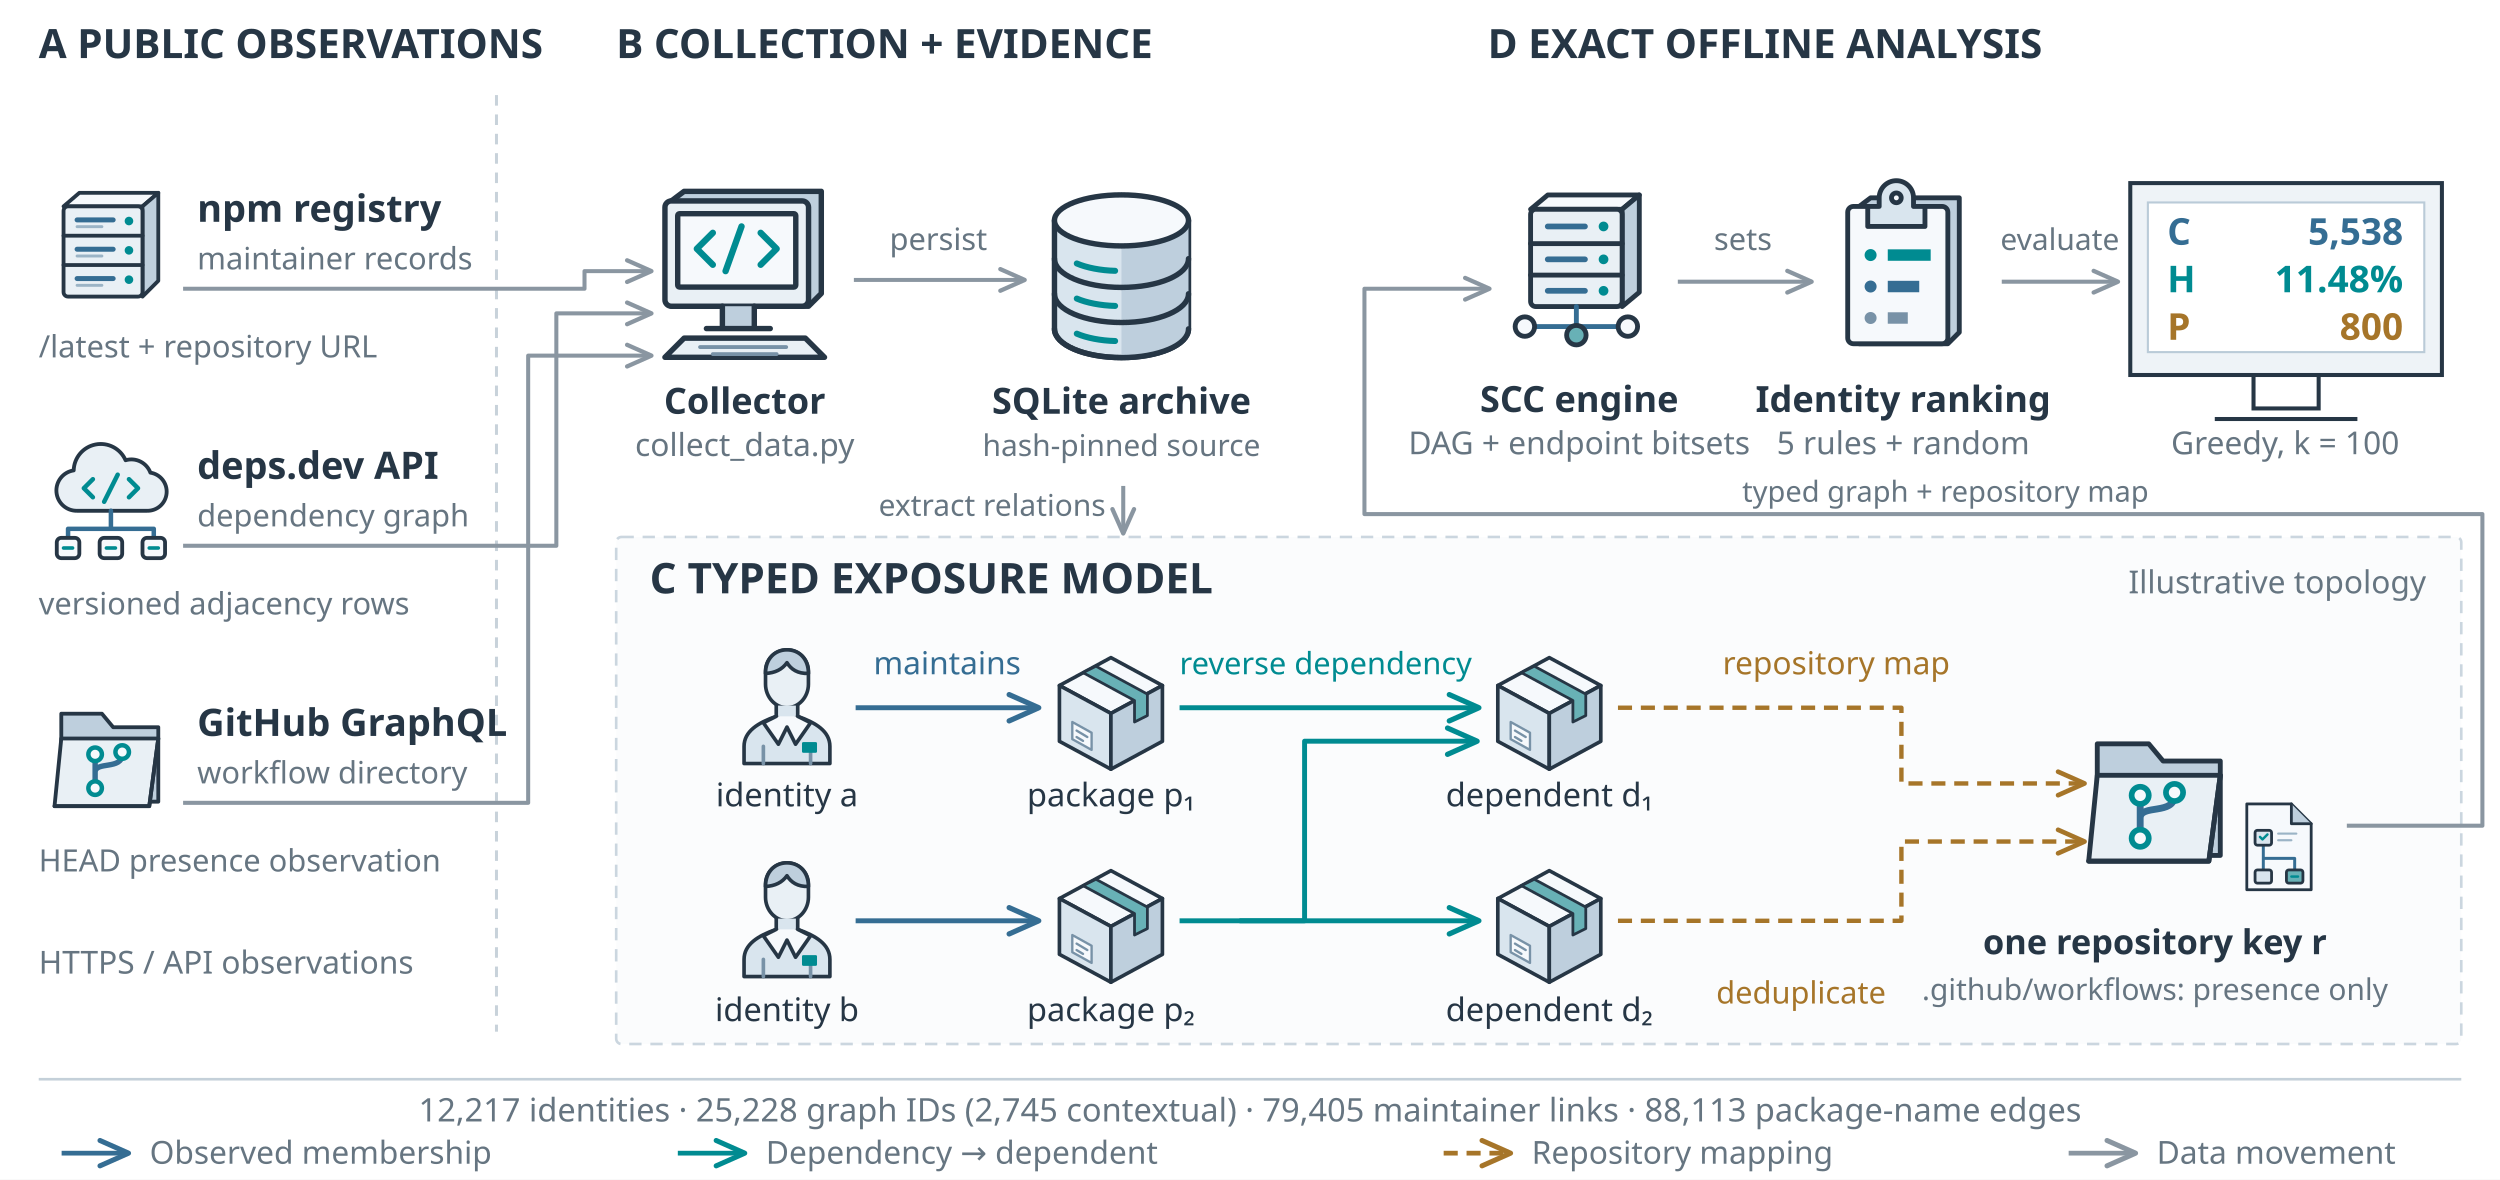
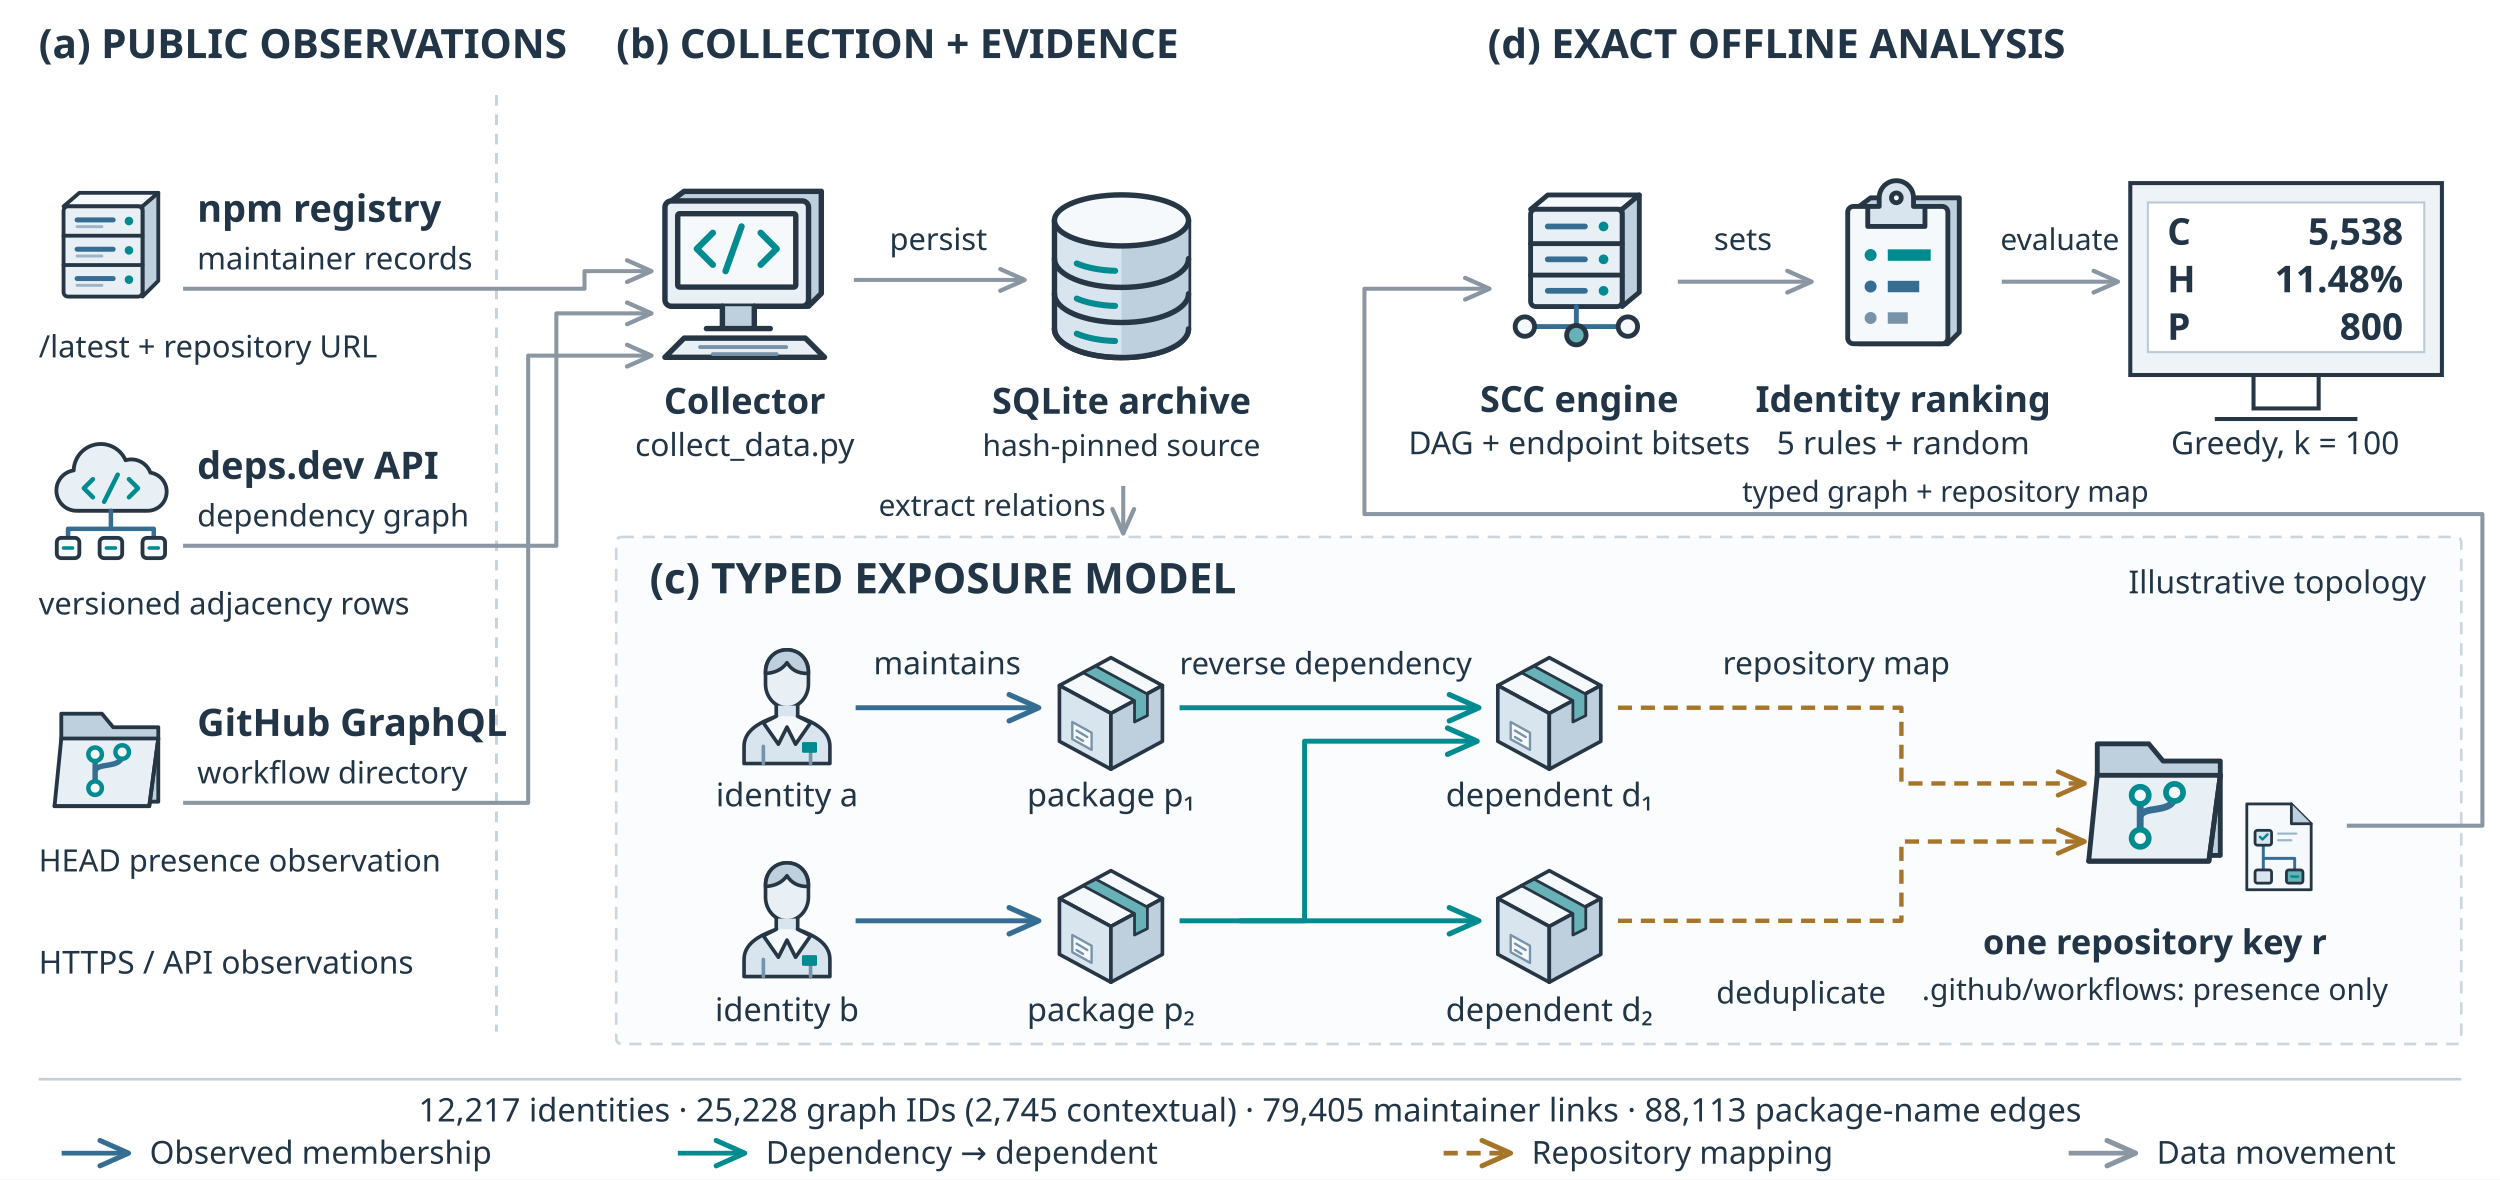
<svg xmlns="http://www.w3.org/2000/svg" width="7.1in" height="3.35in" viewBox="0 0 1420 670" role="img" aria-labelledby="title desc">
  <defs>
    <symbol id="registry_server" viewBox="0 0 64 64">
      <g stroke="#263645" stroke-width="1.7" stroke-linecap="round" stroke-linejoin="round">
        <path d="M11 15 18 9h35l-7 6Z" fill="#f6f9fc" />
        <path d="m46 15 7-6v39l-7 7Z" fill="#becfdd" />
        <rect x="11" y="15" width="35" height="40" rx="2" fill="#e9f0f5" />
        <path d="M11 28h35M11 41h35" fill="none" />
        <path d="M17 21h16M17 34h16M17 47h16" stroke="#356d93" stroke-width="2.2" />
        <path d="M17 24h11M17 37h11M17 50h11" stroke="#9bb4c6" stroke-width="1.3" />
        <circle cx="40" cy="21.5" r="1.9" fill="#008b91" stroke="none" />
        <circle cx="40" cy="34.5" r="1.9" fill="#008b91" stroke="none" />
        <circle cx="40" cy="47.5" r="1.9" fill="#008b91" stroke="none" />
      </g>
    </symbol>
    <symbol id="api_service" viewBox="0 0 64 64">
      <g stroke="#263645" stroke-width="1.7" stroke-linecap="round" stroke-linejoin="round">
        <path d="M17 36a9 9 0 0 1-1.5-17.9 12 12 0 0 1 23-4.5 9 9 0 0 1 11 5.5A8.5 8.5 0 0 1 48 36Z" fill="#e9f0f5" />
        <path d="M32 36v8M13 48v-4h38v4" fill="none" stroke="#356d93" stroke-width="2" />
        <path d="M24 22 20 26l4 4m16-8 4 4-4 4m-5-10-6 12" fill="none" stroke="#008b91" stroke-width="2" />
        <rect x="8" y="48" width="10" height="9" rx="2" fill="#f6f9fc" />
        <rect x="27" y="48" width="10" height="9" rx="2" fill="#f6f9fc" />
        <rect x="46" y="48" width="10" height="9" rx="2" fill="#f6f9fc" />
        <path d="M11 52.5h4m15 0h4m15 0h4" stroke="#008b91" stroke-width="1.6" />
      </g>
    </symbol>
    <symbol id="git_repository" viewBox="0 0 64 64">
      <g stroke="#263645" stroke-width="1.7" stroke-linecap="round" stroke-linejoin="round">
        <path d="M10 18V12h18l5 6h20v33H10Z" fill="#becfdd" />
        <path d="M10 23h43l-4 30H7Z" fill="#e9f0f5" />
        <path d="M7 53h42l4-30" fill="none" />
        <path d="M25 31v13m0-6c0-5 12-1 12-8" fill="none" stroke="#356d93" stroke-width="2.4" />
        <circle cx="25" cy="30" r="3" fill="#f6f9fc" stroke="#008b91" stroke-width="2" />
        <circle cx="25" cy="45" r="3" fill="#f6f9fc" stroke="#008b91" stroke-width="2" />
        <circle cx="37" cy="29" r="3" fill="#f6f9fc" stroke="#008b91" stroke-width="2" />
      </g>
    </symbol>
    <symbol id="database" viewBox="0 0 64 64">
      <g stroke="#263645" stroke-width="1.7" stroke-linecap="round" stroke-linejoin="round">
        <path d="M11 15v34c0 5 9.4 9 21 9s21-4 21-9V15Z" fill="#d9e5ee" />
        <path d="M32 23v35c11.6 0 21-4 21-9V15Z" fill="#becfdd" stroke="none" />
        <ellipse cx="32" cy="15" rx="21" ry="8" fill="#f6f9fc" />
        <path d="M11 27c0 5 9.4 9 21 9s21-4 21-9M11 38c0 5 9.4 9 21 9s21-4 21-9M11 49c0 5 9.4 9 21 9s21-4 21-9" fill="none" />
        <path d="M18 28.5c3 1.3 7.5 2.2 12 2.3M18 39.5c3 1.3 7.5 2.2 12 2.3M18 50.5c3 1.3 7.5 2.2 12 2.3" stroke="#008b91" stroke-width="1.9" />
      </g>
    </symbol>
    <symbol id="workstation" viewBox="0 0 64 64">
      <g stroke="#263645" stroke-width="1.7" stroke-linecap="round" stroke-linejoin="round">
        <path d="m9 10 4-3h43v32l-4 4H9Z" fill="#becfdd" />
        <rect x="7" y="10" width="45" height="33" rx="2" fill="#e9f0f5" />
        <rect x="11" y="14" width="37" height="23" rx=".6" fill="#f6f9fc" />
        <path d="m22 20-5 5 5 5m15-10 5 5-5 5m-6-12-5 14" fill="none" stroke="#008b91" stroke-width="2" />
        <path d="M25 43v7h10v-7M20 50h20" fill="#becfdd" />
        <path d="M13 53h38l6 6H7Z" fill="#e9f0f5" />
        <path d="M18 55.8h27M22 58h20" stroke="#7892a7" stroke-width="1.2" />
      </g>
    </symbol>
    <symbol id="maintainer" viewBox="0 0 64 64">
      <g stroke="#263645" stroke-width="1.7" stroke-linecap="round" stroke-linejoin="round">
        <path d="M22 15c0-5.7 4.5-10 10-10s10 4.3 10 10v6c0 6-4.5 11-10 11s-10-5-10-11Z" fill="#e9f0f5" />
        <path d="M22 16c0-7 4.5-11 10-11s10 4 10 11c-5 .2-8.1-1.9-10-5-2.2 3.1-5.5 4.8-10 5Z" fill="#becfdd" />
        <path d="M27 31v5l5 5 5-5v-5M12 58v-8c0-7 6.5-11 15-14l5 5 5-5c8.5 3 15 7 15 14v8Z" fill="#d9e5ee" />
        <path d="m27 36-6 3 7 10 4-8 4 8 7-10-6-3" fill="#f6f9fc" />
        <path d="M21 50v8M43 50v8" stroke="#7892a7" />
        <rect x="39" y="48" width="7" height="5" rx=".6" fill="#008b91" stroke="none" />
      </g>
    </symbol>
    <symbol id="package" viewBox="0 0 64 64">
      <g stroke="#263645" stroke-width="1.7" stroke-linecap="round" stroke-linejoin="round">
        <path d="m8 20 24-13 24 13-24 13Z" fill="#f6f9fc" />
        <path d="M8 20v26l24 13V33Z" fill="#d9e5ee" />
        <path d="M32 33v26l24-13V20Z" fill="#becfdd" />
        <path d="m19 14 24 13v10l6-3V24L25 11Z" fill="#68b1b6" stroke-width="1.3" />
        <path d="m14 37 9 5v8l-9-5Z" fill="#f6f9fc" stroke="#7892a7" stroke-width="1.1" />
        <path d="m16 41 5 3m-5 0 3 1.8" fill="none" stroke="#7892a7" stroke-width="1.1" />
      </g>
    </symbol>
    <symbol id="workflow" viewBox="0 0 64 64">
      <g stroke="#263645" stroke-width="1.7" stroke-linecap="round" stroke-linejoin="round">
        <path d="M13 6h27l12 12v40H13Z" fill="#f6f9fc" />
        <path d="M40 6v12h12" fill="#becfdd" />
        <path d="M23 31v8h19m-19 0v10m19-10v10" fill="none" stroke="#356d93" stroke-width="1.8" />
        <rect x="18" y="22" width="10" height="9" rx="1.4" fill="#d9e5ee" />
        <rect x="18" y="46" width="10" height="8" rx="1.4" fill="#d9e5ee" />
        <rect x="37" y="46" width="10" height="8" rx="1.4" fill="#68b1b6" />
        <path d="m21 26 1.5 1.5 3-3M40 50h4" fill="none" stroke="#008b91" stroke-width="1.5" />
        <path d="M32 24h11M32 28h8" stroke="#9bb4c6" stroke-width="1.3" />
      </g>
    </symbol>
    <symbol id="compute_server" viewBox="0 0 64 64">
      <g stroke="#263645" stroke-width="1.7" stroke-linecap="round" stroke-linejoin="round">
        <path d="m15 11 6-5h32l-6 5Z" fill="#f6f9fc" />
        <path d="m47 11 6-5v34l-6 5Z" fill="#becfdd" />
        <rect x="15" y="11" width="32" height="34" rx="1.8" fill="#e9f0f5" />
        <path d="M15 23h32M15 34h32" fill="none" />
        <path d="M21 17h13M21 28.5h13M21 39.5h13" stroke="#356d93" stroke-width="2" />
        <circle cx="40.5" cy="17" r="1.7" fill="#008b91" stroke="none" />
        <circle cx="40.5" cy="28.5" r="1.7" fill="#008b91" stroke="none" />
        <circle cx="40.5" cy="39.5" r="1.7" fill="#008b91" stroke="none" />
        <path d="M31 45v7H13m18 0h18" fill="none" stroke="#356d93" />
        <circle cx="13" cy="52" r="3.4" fill="#f6f9fc" />
        <circle cx="31" cy="55" r="3.4" fill="#68b1b6" />
        <circle cx="49" cy="52" r="3.4" fill="#f6f9fc" />
      </g>
    </symbol>
    <symbol id="ranking" viewBox="0 0 64 64">
      <g stroke="#263645" stroke-width="1.7" stroke-linecap="round" stroke-linejoin="round">
        <path d="m16 10 4-3h31v47l-4 4H16Z" fill="#becfdd" />
        <rect x="12" y="10" width="35" height="48" rx="2" fill="#f6f9fc" />
        <path d="M23 10V7a6 6 0 0 1 12 0v3h4v7H19v-7Z" fill="#d9e5ee" />
        <circle cx="29" cy="7" r="1.7" fill="#f6f9fc" />
        <circle cx="20" cy="27" r="2.1" fill="#008b91" stroke="none" />
        <circle cx="20" cy="38" r="2.1" fill="#356d93" stroke="none" />
        <circle cx="20" cy="49" r="2.1" fill="#7892a7" stroke="none" />
        <path d="M26 25h15v4H26Z" fill="#008b91" stroke="none" />
        <path d="M26 36h11v4H26Z" fill="#356d93" stroke="none" />
        <path d="M26 47h7v4h-7Z" fill="#7892a7" stroke="none" />
      </g>
    </symbol>
  </defs>
  <defs>
    <marker id="arrow_8a96a1" viewBox="0 0 12 10" refX="10" refY="5" markerWidth="8" markerHeight="7" orient="auto-start-reverse">
      <path d="M1 1 L10 5 L1 9" fill="none" stroke="#8a96a1" stroke-width="1.6" stroke-linecap="round" stroke-linejoin="round" />
    </marker>
    <marker id="arrow_356d93" viewBox="0 0 12 10" refX="10" refY="5" markerWidth="8" markerHeight="7" orient="auto-start-reverse">
      <path d="M1 1 L10 5 L1 9" fill="none" stroke="#356d93" stroke-width="1.6" stroke-linecap="round" stroke-linejoin="round" />
    </marker>
    <marker id="arrow_008b91" viewBox="0 0 12 10" refX="10" refY="5" markerWidth="8" markerHeight="7" orient="auto-start-reverse">
      <path d="M1 1 L10 5 L1 9" fill="none" stroke="#008b91" stroke-width="1.6" stroke-linecap="round" stroke-linejoin="round" />
    </marker>
    <marker id="arrow_a67529" viewBox="0 0 12 10" refX="10" refY="5" markerWidth="8" markerHeight="7" orient="auto-start-reverse">
      <path d="M1 1 L10 5 L1 9" fill="none" stroke="#a67529" stroke-width="1.6" stroke-linecap="round" stroke-linejoin="round" />
    </marker>
  </defs>
  <g font-family="Noto Sans,sans-serif">
    <rect width="1420" height="670" fill="white" />
-     <text x="22" y="33" font-size="23" font-weight="700" fill="#263645" text-anchor="start">A  PUBLIC OBSERVATIONS</text>
-     <text x="350" y="33" font-size="23" font-weight="700" fill="#263645" text-anchor="start">B  COLLECTION + EVIDENCE</text>
-     <text x="845" y="33" font-size="23" font-weight="700" fill="#263645" text-anchor="start">D  EXACT OFFLINE ANALYSIS</text>
+     <text x="22" y="33" font-size="23" font-weight="700" fill="#213547" text-anchor="start">(a) PUBLIC OBSERVATIONS</text>
+     <text x="350" y="33" font-size="23" font-weight="700" fill="#213547" text-anchor="start">(b) COLLECTION + EVIDENCE</text>
+     <text x="845" y="33" font-size="23" font-weight="700" fill="#213547" text-anchor="start">(d) EXACT OFFLINE ANALYSIS</text>
    <path d="M282 54V586" fill="none" stroke="#c8d2da" stroke-width="1.7" stroke-dasharray="6 5" />
    <use href="#registry_server" x="22" y="98" width="82" height="82" opacity="1" />
-     <text x="112" y="126" font-size="21.5" font-weight="700" fill="#263645" text-anchor="start">npm registry</text>
-     <text x="112" y="153" font-size="17.5" font-weight="400" fill="#667581" text-anchor="start">maintainer records</text>
-     <text x="22" y="203" font-size="17.5" font-weight="400" fill="#667581" text-anchor="start">/latest + repository URL</text>
+     <text x="112" y="126" font-size="21.5" font-weight="700" fill="#213547" text-anchor="start">npm registry</text>
+     <text x="112" y="153" font-size="17.5" font-weight="400" fill="#213547" text-anchor="start">maintainer records</text>
+     <text x="22" y="203" font-size="17.5" font-weight="400" fill="#213547" text-anchor="start">/latest + repository URL</text>
    <use href="#api_service" x="22" y="244" width="82" height="82" opacity="1" />
-     <text x="112" y="272" font-size="21.5" font-weight="700" fill="#263645" text-anchor="start">deps.dev API</text>
-     <text x="112" y="299" font-size="17.5" font-weight="400" fill="#667581" text-anchor="start">dependency graph</text>
-     <text x="22" y="349" font-size="17.5" font-weight="400" fill="#667581" text-anchor="start">versioned adjacency rows</text>
+     <text x="112" y="272" font-size="21.5" font-weight="700" fill="#213547" text-anchor="start">deps.dev API</text>
+     <text x="112" y="299" font-size="17.5" font-weight="400" fill="#213547" text-anchor="start">dependency graph</text>
+     <text x="22" y="349" font-size="17.5" font-weight="400" fill="#213547" text-anchor="start">versioned adjacency rows</text>
    <use href="#git_repository" x="22" y="390" width="82" height="82" opacity="1" />
-     <text x="112" y="418" font-size="21.5" font-weight="700" fill="#263645" text-anchor="start">GitHub GraphQL</text>
-     <text x="112" y="445" font-size="17.5" font-weight="400" fill="#667581" text-anchor="start">workflow directory</text>
-     <text x="22" y="495" font-size="17.5" font-weight="400" fill="#667581" text-anchor="start">HEAD presence observation</text>
-     <text x="22" y="553" font-size="18" font-weight="400" fill="#667581" text-anchor="start">HTTPS / API observations</text>
+     <text x="112" y="418" font-size="21.5" font-weight="700" fill="#213547" text-anchor="start">GitHub GraphQL</text>
+     <text x="112" y="445" font-size="17.5" font-weight="400" fill="#213547" text-anchor="start">workflow directory</text>
+     <text x="22" y="495" font-size="17.5" font-weight="400" fill="#213547" text-anchor="start">HEAD presence observation</text>
+     <text x="22" y="553" font-size="18" font-weight="400" fill="#213547" text-anchor="start">HTTPS / API observations</text>
    <polyline points="104,164 332,164 332,154 370,154" fill="none" stroke="#8a96a1" stroke-width="2.3" stroke-linejoin="round" marker-end="url(#arrow_8a96a1)" />
    <polyline points="104,310 316,310 316,178 370,178" fill="none" stroke="#8a96a1" stroke-width="2.3" stroke-linejoin="round" marker-end="url(#arrow_8a96a1)" />
    <polyline points="104,456 300,456 300,202 370,202" fill="none" stroke="#8a96a1" stroke-width="2.3" stroke-linejoin="round" marker-end="url(#arrow_8a96a1)" />
    <use href="#workstation" x="365" y="96" width="116" height="116" opacity="1" />
-     <text x="423" y="235" font-size="20.5" font-weight="700" fill="#263645" text-anchor="middle">Collector</text>
-     <text x="423" y="259" font-size="18" font-weight="400" fill="#667581" text-anchor="middle">collect_data.py</text>
+     <text x="423" y="235" font-size="20.5" font-weight="700" fill="#213547" text-anchor="middle">Collector</text>
+     <text x="423" y="259" font-size="18" font-weight="400" fill="#213547" text-anchor="middle">collect_data.py</text>
    <polyline points="485,159 582,159" fill="none" stroke="#8a96a1" stroke-width="2.3" stroke-linejoin="round" marker-end="url(#arrow_8a96a1)" />
-     <text x="533" y="142" font-size="17.5" font-weight="400" fill="#667581" text-anchor="middle">persist</text>
+     <text x="533" y="142" font-size="17.5" font-weight="400" fill="#213547" text-anchor="middle">persist</text>
    <use href="#database" x="579" y="98" width="116" height="116" opacity="1" />
-     <text x="637" y="235" font-size="20.5" font-weight="700" fill="#263645" text-anchor="middle">SQLite archive</text>
-     <text x="637" y="259" font-size="17" font-weight="400" fill="#667581" text-anchor="middle">hash-pinned source</text>
+     <text x="637" y="235" font-size="20.5" font-weight="700" fill="#213547" text-anchor="middle">SQLite archive</text>
+     <text x="637" y="259" font-size="17" font-weight="400" fill="#213547" text-anchor="middle">hash-pinned source</text>
    <polyline points="638,276 638,303" fill="none" stroke="#8a96a1" stroke-width="2.3" stroke-linejoin="round" marker-end="url(#arrow_8a96a1)" />
-     <text x="628" y="293" font-size="17" font-weight="400" fill="#667581" text-anchor="end">extract relations</text>
+     <text x="628" y="293" font-size="17" font-weight="400" fill="#213547" text-anchor="end">extract relations</text>
    <rect x="350" y="305" width="1048" height="288" rx="3" fill="#fbfcfd" stroke="#cbd6df" stroke-width="1.5" stroke-dasharray="7 5" />
-     <text x="369" y="337" font-size="24" font-weight="700" fill="#263645" text-anchor="start">C  TYPED EXPOSURE MODEL</text>
-     <text x="1378" y="337" font-size="18" font-weight="400" fill="#667581" text-anchor="end">Illustrative topology</text>
+     <text x="369" y="337" font-size="24" font-weight="700" fill="#213547" text-anchor="start">(c) TYPED EXPOSURE MODEL</text>
+     <text x="1378" y="337" font-size="18" font-weight="400" fill="#213547" text-anchor="end">Illustrative topology</text>
    <use href="#maintainer" x="408" y="363" width="78" height="78" opacity="1" />
    <use href="#maintainer" x="408" y="484" width="78" height="78" opacity="1" />
    <use href="#package" x="592" y="365" width="78" height="78" opacity="1" />
    <use href="#package" x="592" y="486" width="78" height="78" opacity="1" />
    <use href="#package" x="841" y="365" width="78" height="78" opacity="1" />
    <use href="#package" x="841" y="486" width="78" height="78" opacity="1" />
    <use href="#git_repository" x="1175" y="403" width="104" height="104" opacity="1" />
    <use href="#workflow" x="1264" y="451" width="60" height="60" opacity="1" />
-     <text x="447" y="458" font-size="18.5" font-weight="400" fill="#263645" text-anchor="middle">identity a</text>
-     <text x="447" y="580" font-size="18.5" font-weight="400" fill="#263645" text-anchor="middle">identity b</text>
-     <text x="631" y="458" font-size="18.5" font-weight="400" fill="#263645" text-anchor="middle">package p₁</text>
-     <text x="631" y="580" font-size="18.5" font-weight="400" fill="#263645" text-anchor="middle">package p₂</text>
-     <text x="880" y="458" font-size="18.5" font-weight="400" fill="#263645" text-anchor="middle">dependent d₁</text>
-     <text x="880" y="580" font-size="18.5" font-weight="400" fill="#263645" text-anchor="middle">dependent d₂</text>
+     <text x="447" y="458" font-size="18.5" font-weight="400" fill="#213547" text-anchor="middle">identity a</text>
+     <text x="447" y="580" font-size="18.5" font-weight="400" fill="#213547" text-anchor="middle">identity b</text>
+     <text x="631" y="458" font-size="18.5" font-weight="400" fill="#213547" text-anchor="middle">package p₁</text>
+     <text x="631" y="580" font-size="18.5" font-weight="400" fill="#213547" text-anchor="middle">package p₂</text>
+     <text x="880" y="458" font-size="18.5" font-weight="400" fill="#213547" text-anchor="middle">dependent d₁</text>
+     <text x="880" y="580" font-size="18.5" font-weight="400" fill="#213547" text-anchor="middle">dependent d₂</text>
    <polyline points="486,402 590,402" fill="none" stroke="#356d93" stroke-width="2.8" stroke-linejoin="round" marker-end="url(#arrow_356d93)" />
    <polyline points="486,523 590,523" fill="none" stroke="#356d93" stroke-width="2.8" stroke-linejoin="round" marker-end="url(#arrow_356d93)" />
-     <text x="538" y="383" font-size="18" font-weight="400" fill="#356d93" text-anchor="middle">maintains</text>
+     <text x="538" y="383" font-size="18" font-weight="400" fill="#213547" text-anchor="middle">maintains</text>
    <polyline points="670,402 840,402" fill="none" stroke="#008b91" stroke-width="2.8" stroke-linejoin="round" marker-end="url(#arrow_008b91)" />
    <polyline points="670,523 840,523" fill="none" stroke="#008b91" stroke-width="2.8" stroke-linejoin="round" marker-end="url(#arrow_008b91)" />
    <polyline points="704,523 741,523 741,421 839,421" fill="none" stroke="#008b91" stroke-width="2.8" stroke-linejoin="round" marker-end="url(#arrow_008b91)" />
-     <text x="753" y="383" font-size="17.5" font-weight="400" fill="#008b91" text-anchor="middle">reverse dependency</text>
+     <text x="753" y="383" font-size="17.5" font-weight="400" fill="#213547" text-anchor="middle">reverse dependency</text>
    <polyline points="919,402 1080,402 1080,445 1184,445" fill="none" stroke="#a67529" stroke-width="2.5" stroke-linejoin="round" stroke-dasharray="8 5" marker-end="url(#arrow_a67529)" />
    <polyline points="919,523 1080,523 1080,478 1184,478" fill="none" stroke="#a67529" stroke-width="2.5" stroke-linejoin="round" stroke-dasharray="8 5" marker-end="url(#arrow_a67529)" />
-     <text x="1043" y="383" font-size="18" font-weight="400" fill="#a67529" text-anchor="middle">repository map</text>
-     <text x="1224" y="542" font-size="19.5" font-weight="700" fill="#263645" text-anchor="middle">one repository key r</text>
-     <text x="1224" y="568" font-size="17" font-weight="400" fill="#667581" text-anchor="middle">.github/workflows: presence only</text>
-     <text x="1023" y="570" font-size="17.5" font-weight="400" fill="#a67529" text-anchor="middle">deduplicate</text>
+     <text x="1043" y="383" font-size="18" font-weight="400" fill="#213547" text-anchor="middle">repository map</text>
+     <text x="1224" y="542" font-size="19.5" font-weight="700" fill="#213547" text-anchor="middle">one repository key r</text>
+     <text x="1224" y="568" font-size="17" font-weight="400" fill="#213547" text-anchor="middle">.github/workflows: presence only</text>
+     <text x="1023" y="570" font-size="17.5" font-weight="400" fill="#213547" text-anchor="middle">deduplicate</text>
    <polyline points="1333,469 1410,469 1410,292 775,292 775,164 846,164" fill="none" stroke="#8a96a1" stroke-width="2.3" stroke-linejoin="round" marker-end="url(#arrow_8a96a1)" />
-     <text x="1105" y="285" font-size="16.5" font-weight="400" fill="#667581" text-anchor="middle">typed graph + repository map</text>
+     <text x="1105" y="285" font-size="16.5" font-weight="400" fill="#213547" text-anchor="middle">typed graph + repository map</text>
    <use href="#compute_server" x="845" y="101" width="104" height="104" opacity="1" />
-     <text x="897" y="234" font-size="20.5" font-weight="700" fill="#263645" text-anchor="middle">SCC engine</text>
-     <text x="897" y="258" font-size="18" font-weight="400" fill="#667581" text-anchor="middle">DAG + endpoint bitsets</text>
+     <text x="897" y="234" font-size="20.5" font-weight="700" fill="#213547" text-anchor="middle">SCC engine</text>
+     <text x="897" y="258" font-size="18" font-weight="400" fill="#213547" text-anchor="middle">DAG + endpoint bitsets</text>
    <polyline points="953,160 1029,160" fill="none" stroke="#8a96a1" stroke-width="2.3" stroke-linejoin="round" marker-end="url(#arrow_8a96a1)" />
-     <text x="990" y="142" font-size="17.5" font-weight="400" fill="#667581" text-anchor="middle">sets</text>
+     <text x="990" y="142" font-size="17.5" font-weight="400" fill="#213547" text-anchor="middle">sets</text>
    <use href="#ranking" x="1030" y="101" width="104" height="104" opacity="1" />
-     <text x="1081" y="234" font-size="20.5" font-weight="700" fill="#263645" text-anchor="middle">Identity ranking</text>
-     <text x="1081" y="258" font-size="18" font-weight="400" fill="#667581" text-anchor="middle">5 rules + random</text>
+     <text x="1081" y="234" font-size="20.5" font-weight="700" fill="#213547" text-anchor="middle">Identity ranking</text>
+     <text x="1081" y="258" font-size="18" font-weight="400" fill="#213547" text-anchor="middle">5 rules + random</text>
    <polyline points="1137,160 1203,160" fill="none" stroke="#8a96a1" stroke-width="2.3" stroke-linejoin="round" marker-end="url(#arrow_8a96a1)" />
-     <text x="1170" y="142" font-size="17" font-weight="400" fill="#667581" text-anchor="middle">evaluate</text>
+     <text x="1170" y="142" font-size="17" font-weight="400" fill="#213547" text-anchor="middle">evaluate</text>
    <path d="M1210 104h177v109h-177Z" fill="#eef3f7" stroke="#263645" stroke-width="2.3" />
    <path d="M1220 115h157v85h-157Z" fill="white" stroke="#bacbd8" stroke-width="1.2" />
    <path d="M1280 214v18h37v-18M1258 238h81" fill="none" stroke="#263645" stroke-width="2.3" />
-     <text x="1231" y="139" font-size="21" font-weight="700" fill="#356d93" text-anchor="start">C</text>
-     <text x="1365" y="139" font-size="21" font-weight="700" fill="#356d93" text-anchor="end">5,538</text>
-     <text x="1231" y="166" font-size="21" font-weight="700" fill="#008b91" text-anchor="start">H</text>
-     <text x="1365" y="166" font-size="21" font-weight="700" fill="#008b91" text-anchor="end">11.48%</text>
-     <text x="1231" y="193" font-size="21" font-weight="700" fill="#a67529" text-anchor="start">P</text>
-     <text x="1365" y="193" font-size="21" font-weight="700" fill="#a67529" text-anchor="end">800</text>
-     <text x="1298" y="258" font-size="18" font-weight="400" fill="#667581" text-anchor="middle">Greedy, k = 100</text>
+     <text x="1231" y="139" font-size="21" font-weight="700" fill="#213547" text-anchor="start">C</text>
+     <text x="1365" y="139" font-size="21" font-weight="700" fill="#213547" text-anchor="end">5,538</text>
+     <text x="1231" y="166" font-size="21" font-weight="700" fill="#213547" text-anchor="start">H</text>
+     <text x="1365" y="166" font-size="21" font-weight="700" fill="#213547" text-anchor="end">11.48%</text>
+     <text x="1231" y="193" font-size="21" font-weight="700" fill="#213547" text-anchor="start">P</text>
+     <text x="1365" y="193" font-size="21" font-weight="700" fill="#213547" text-anchor="end">800</text>
+     <text x="1298" y="258" font-size="18" font-weight="400" fill="#213547" text-anchor="middle">Greedy, k = 100</text>
    <path d="M22 613H1398" stroke="#c4d0d9" stroke-width="1.5" />
-     <text x="710" y="637" font-size="18.5" font-weight="400" fill="#667581" text-anchor="middle">12,217 identities   ·   25,228 graph IDs (2,745 contextual)   ·   79,405 maintainer links   ·   88,113 package-name edges</text>
+     <text x="710" y="637" font-size="18.5" font-weight="400" fill="#213547" text-anchor="middle">12,217 identities   ·   25,228 graph IDs (2,745 contextual)   ·   79,405 maintainer links   ·   88,113 package-name edges</text>
    <polyline points="35,655 73,655" fill="none" stroke="#356d93" stroke-width="2.7" stroke-linejoin="round" marker-end="url(#arrow_356d93)" />
-     <text x="85" y="661" font-size="18" font-weight="400" fill="#667581" text-anchor="start">Observed membership</text>
+     <text x="85" y="661" font-size="18" font-weight="400" fill="#213547" text-anchor="start">Observed membership</text>
    <polyline points="385,655 423,655" fill="none" stroke="#008b91" stroke-width="2.7" stroke-linejoin="round" marker-end="url(#arrow_008b91)" />
-     <text x="435" y="661" font-size="18" font-weight="400" fill="#667581" text-anchor="start">Dependency → dependent</text>
+     <text x="435" y="661" font-size="18" font-weight="400" fill="#213547" text-anchor="start">Dependency → dependent</text>
    <polyline points="820,655 858,655" fill="none" stroke="#a67529" stroke-width="2.7" stroke-linejoin="round" stroke-dasharray="8 5" marker-end="url(#arrow_a67529)" />
-     <text x="870" y="661" font-size="18" font-weight="400" fill="#667581" text-anchor="start">Repository mapping</text>
+     <text x="870" y="661" font-size="18" font-weight="400" fill="#213547" text-anchor="start">Repository mapping</text>
    <polyline points="1175,655 1213,655" fill="none" stroke="#8a96a1" stroke-width="2.7" stroke-linejoin="round" marker-end="url(#arrow_8a96a1)" />
-     <text x="1225" y="661" font-size="18" font-weight="400" fill="#667581" text-anchor="start">Data movement</text>
+     <text x="1225" y="661" font-size="18" font-weight="400" fill="#213547" text-anchor="start">Data movement</text>
  </g>
</svg>
